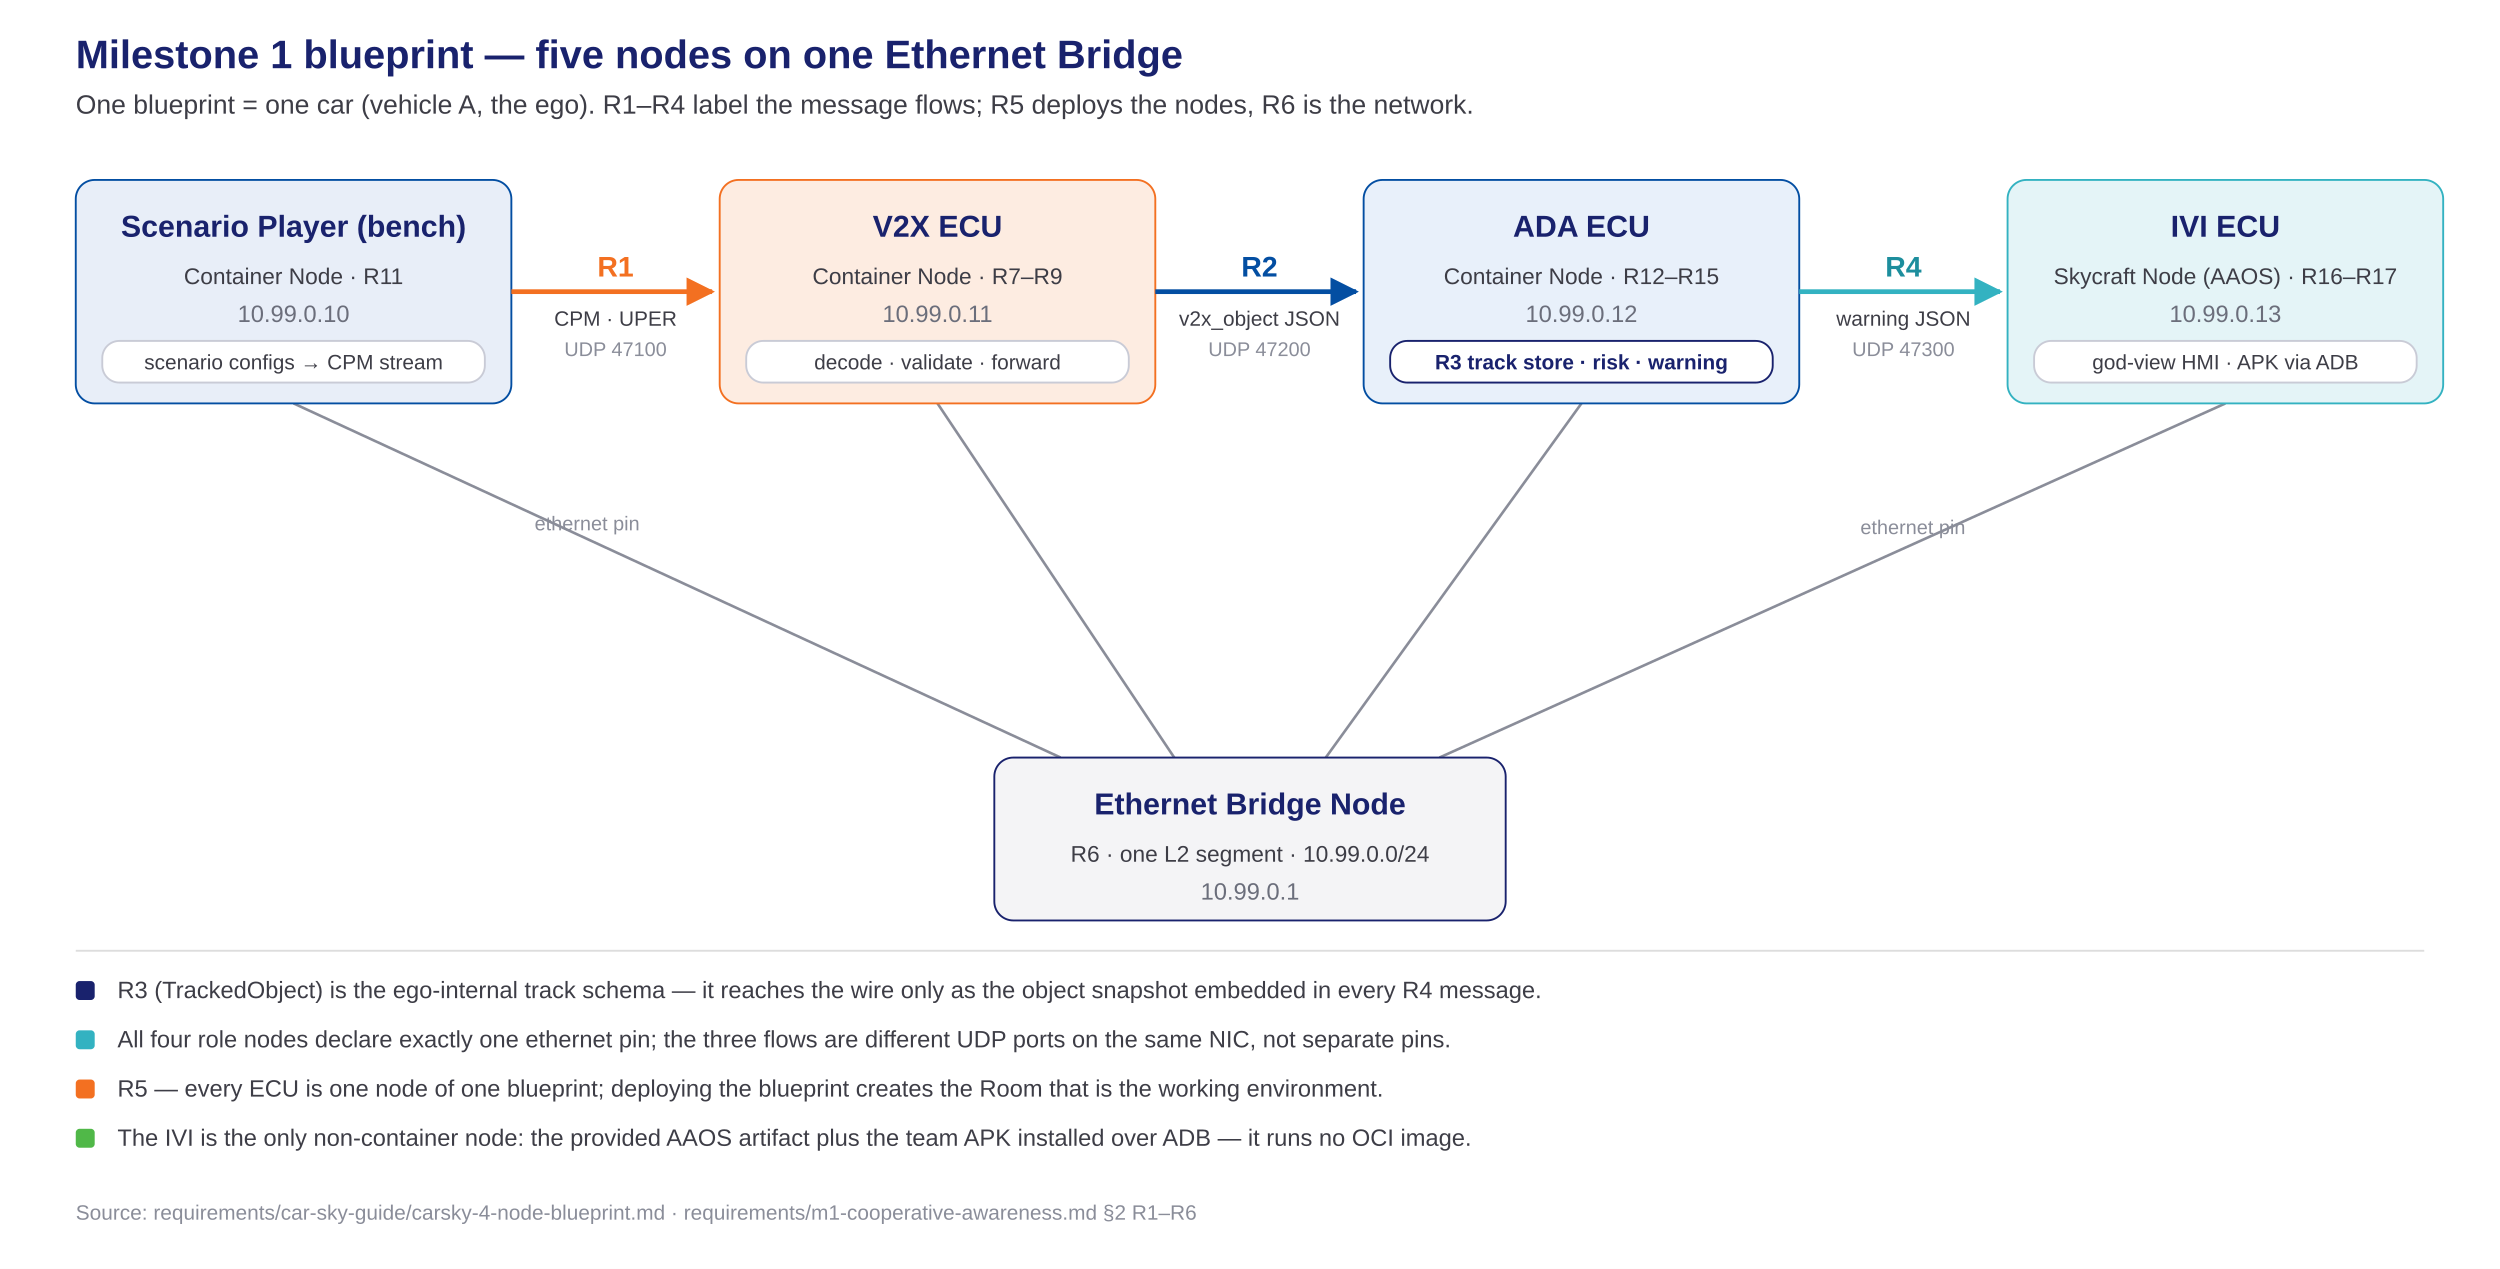
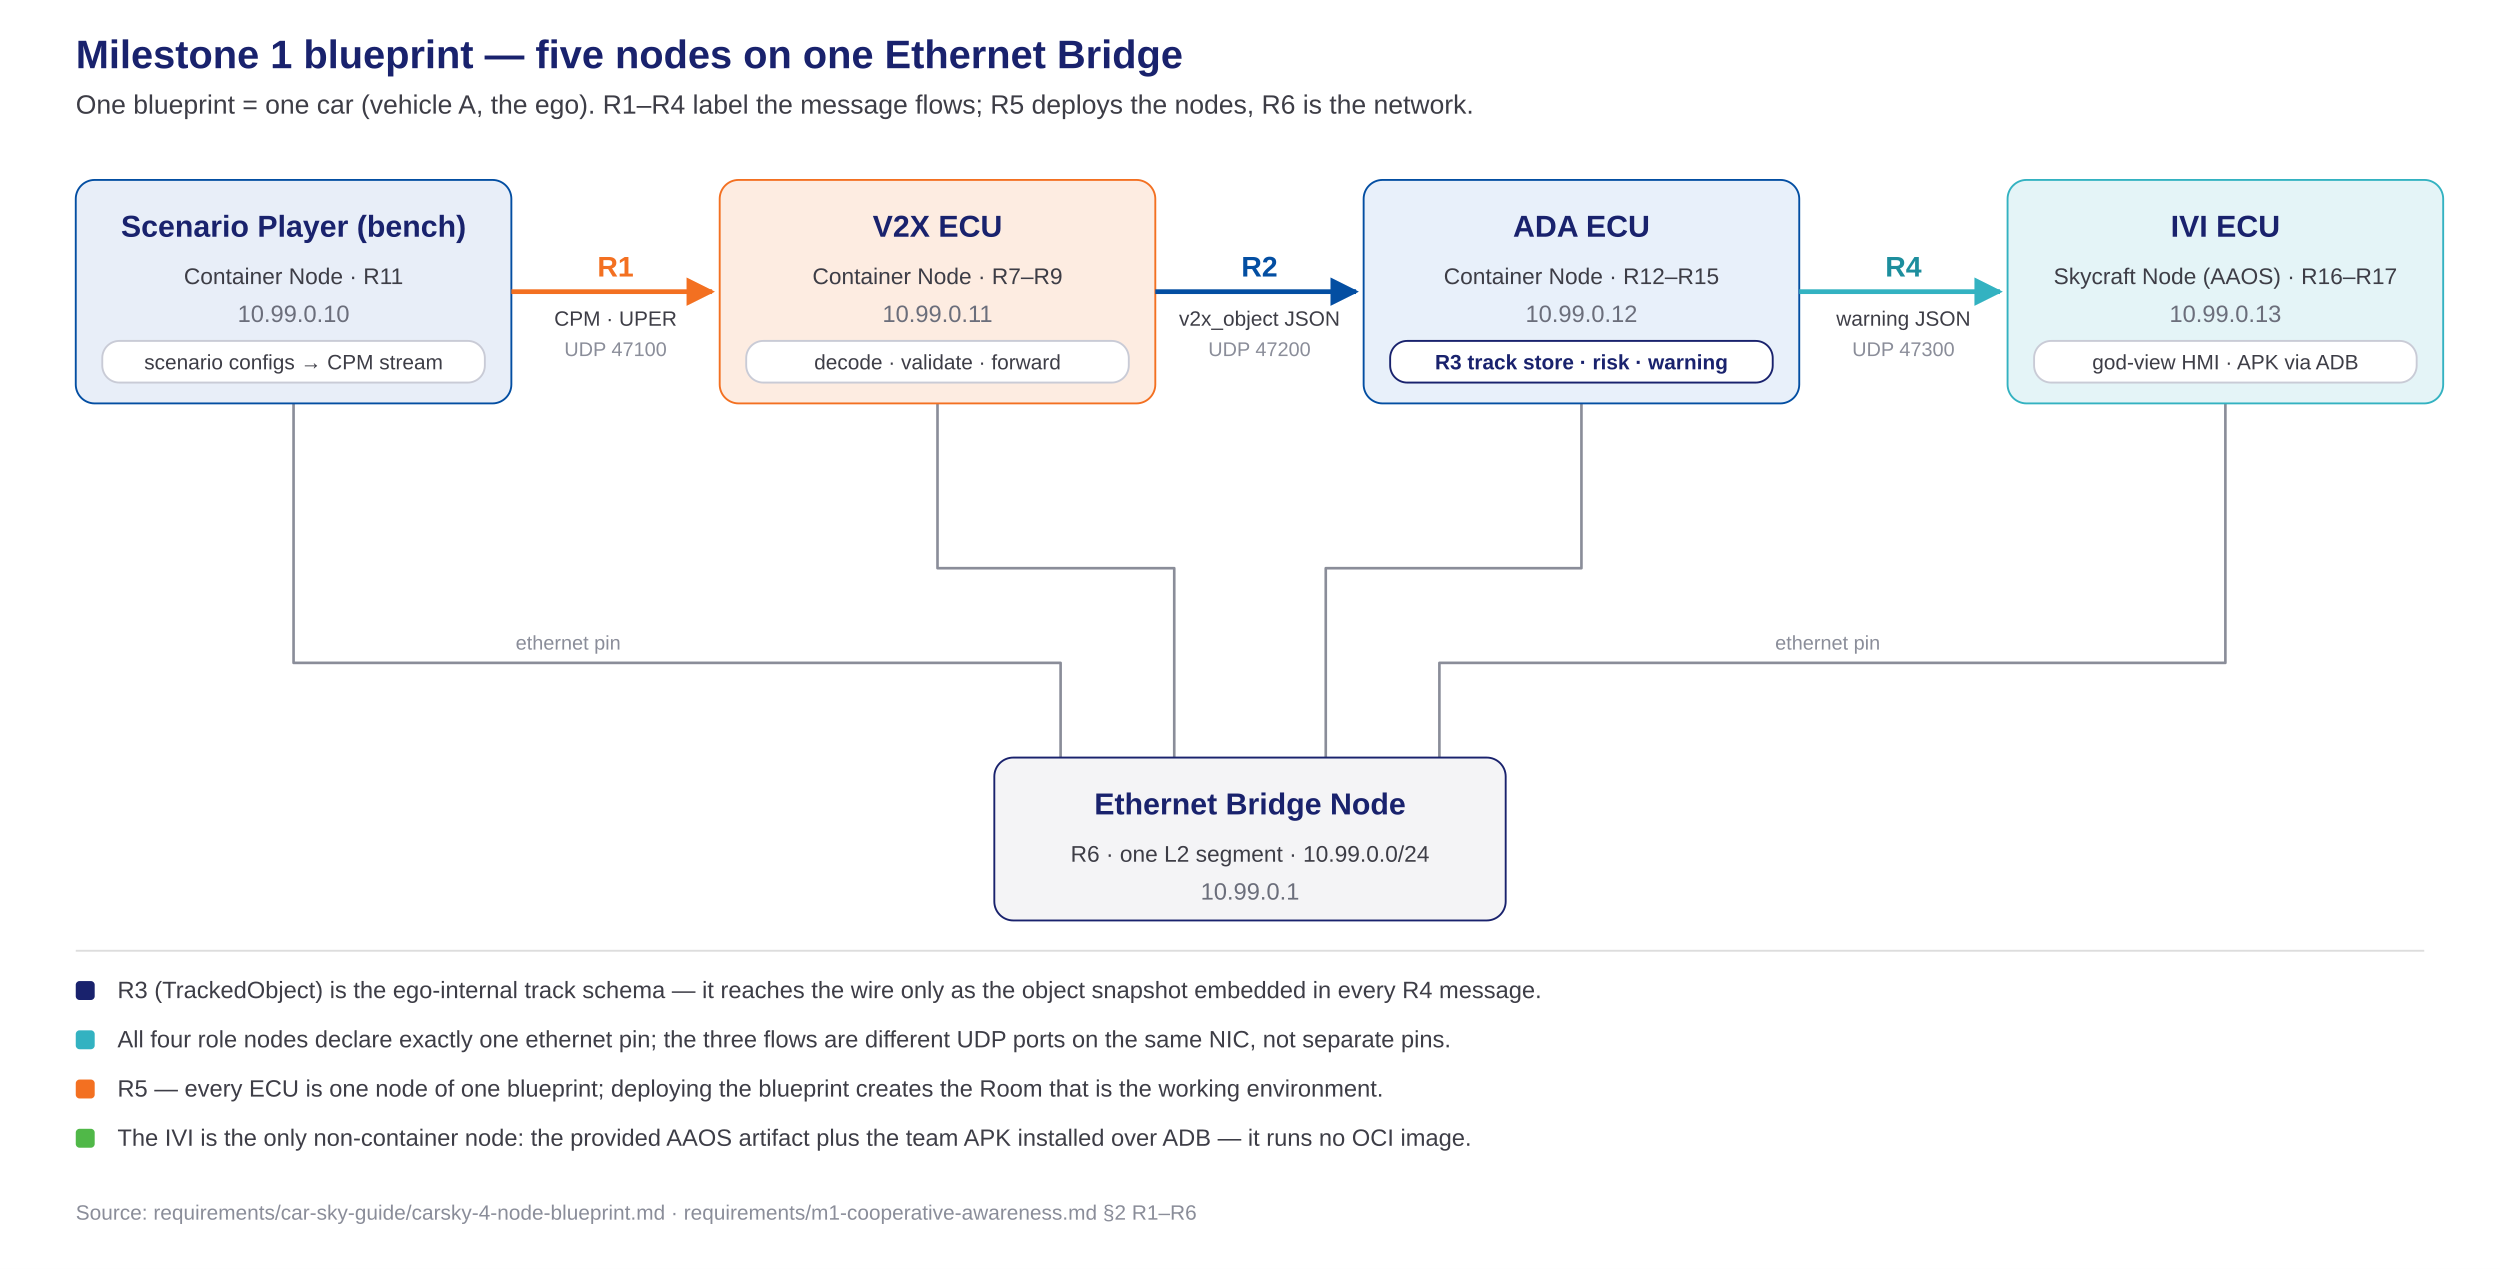
- <svg xmlns="http://www.w3.org/2000/svg" version="1.1" width="1320px" height="670px" viewBox="0 0 1320 670" font-family="Segoe UI, Arial, sans-serif" content="&lt;mxfile host=&quot;app.diagrams.net&quot;&gt;&#10;  &lt;diagram name=&quot;m1-blueprint-5-nodes&quot; id=&quot;m1-blueprint-5-nodes&quot;&gt;&#10;    &lt;mxGraphModel dx=&quot;1368&quot; dy=&quot;788&quot; grid=&quot;1&quot; gridSize=&quot;10&quot; guides=&quot;1&quot; tooltips=&quot;1&quot; connect=&quot;1&quot; arrows=&quot;1&quot; fold=&quot;1&quot; page=&quot;1&quot; pageScale=&quot;1&quot; pageWidth=&quot;1320&quot; pageHeight=&quot;670&quot; math=&quot;0&quot; shadow=&quot;0&quot;&gt;&#10;      &lt;root&gt;&#10;        &lt;mxCell id=&quot;0&quot; /&gt;&#10;        &lt;mxCell id=&quot;1&quot; parent=&quot;0&quot; /&gt;&#10;&#10;        &lt;mxCell id=&quot;title&quot; value=&quot;Milestone 1 blueprint — five nodes on one Ethernet Bridge&quot; style=&quot;text;html=1;align=left;fontSize=21;fontStyle=1;fontColor=#19226D;&quot; vertex=&quot;1&quot; parent=&quot;1&quot;&gt;&lt;mxGeometry x=&quot;40&quot; y=&quot;16&quot; width=&quot;800&quot; height=&quot;26&quot; as=&quot;geometry&quot; /&gt;&lt;/mxCell&gt;&#10;        &lt;mxCell id=&quot;subtitle&quot; value=&quot;One blueprint = one car (vehicle A, the ego). R1–R4 label the message flows; R5 deploys the nodes, R6 is the network.&quot; style=&quot;text;html=1;align=left;fontSize=14;fontColor=#3d3d46;&quot; vertex=&quot;1&quot; parent=&quot;1&quot;&gt;&lt;mxGeometry x=&quot;40&quot; y=&quot;44&quot; width=&quot;900&quot; height=&quot;20&quot; as=&quot;geometry&quot; /&gt;&lt;/mxCell&gt;&#10;&#10;        &lt;mxCell id=&quot;bench&quot; value=&quot;Scenario Player (bench)&quot; style=&quot;rounded=1;whiteSpace=wrap;html=1;fillColor=#e8eef8;strokeColor=#034EA2;fontColor=#19226D;fontSize=16;fontStyle=1;verticalAlign=top;spacingTop=12;&quot; vertex=&quot;1&quot; parent=&quot;1&quot;&gt;&lt;mxGeometry x=&quot;40&quot; y=&quot;95&quot; width=&quot;230&quot; height=&quot;118&quot; as=&quot;geometry&quot; /&gt;&lt;/mxCell&gt;&#10;        &lt;mxCell id=&quot;benchType&quot; value=&quot;Container Node · R11&quot; style=&quot;text;html=1;align=center;fontSize=12;fontColor=#3d3d46;&quot; vertex=&quot;1&quot; parent=&quot;1&quot;&gt;&lt;mxGeometry x=&quot;40&quot; y=&quot;138&quot; width=&quot;230&quot; height=&quot;18&quot; as=&quot;geometry&quot; /&gt;&lt;/mxCell&gt;&#10;        &lt;mxCell id=&quot;benchIp&quot; value=&quot;10.99.0.10&quot; style=&quot;text;html=1;align=center;fontSize=12.5;fontColor=#6b6e7b;&quot; vertex=&quot;1&quot; parent=&quot;1&quot;&gt;&lt;mxGeometry x=&quot;40&quot; y=&quot;158&quot; width=&quot;230&quot; height=&quot;18&quot; as=&quot;geometry&quot; /&gt;&lt;/mxCell&gt;&#10;        &lt;mxCell id=&quot;benchRole&quot; value=&quot;scenario configs → CPM stream&quot; style=&quot;rounded=1;arcSize=40;whiteSpace=wrap;html=1;fillColor=#ffffff;strokeColor=#c9cbd6;fontColor=#3d3d46;fontSize=11;&quot; vertex=&quot;1&quot; parent=&quot;1&quot;&gt;&lt;mxGeometry x=&quot;54&quot; y=&quot;180&quot; width=&quot;202&quot; height=&quot;22&quot; as=&quot;geometry&quot; /&gt;&lt;/mxCell&gt;&#10;&#10;        &lt;mxCell id=&quot;v2x&quot; value=&quot;V2X ECU&quot; style=&quot;rounded=1;whiteSpace=wrap;html=1;fillColor=#fdece1;strokeColor=#F37021;fontColor=#19226D;fontSize=16;fontStyle=1;verticalAlign=top;spacingTop=12;&quot; vertex=&quot;1&quot; parent=&quot;1&quot;&gt;&lt;mxGeometry x=&quot;380&quot; y=&quot;95&quot; width=&quot;230&quot; height=&quot;118&quot; as=&quot;geometry&quot; /&gt;&lt;/mxCell&gt;&#10;        &lt;mxCell id=&quot;v2xType&quot; value=&quot;Container Node · R7–R9&quot; style=&quot;text;html=1;align=center;fontSize=12;fontColor=#3d3d46;&quot; vertex=&quot;1&quot; parent=&quot;1&quot;&gt;&lt;mxGeometry x=&quot;380&quot; y=&quot;138&quot; width=&quot;230&quot; height=&quot;18&quot; as=&quot;geometry&quot; /&gt;&lt;/mxCell&gt;&#10;        &lt;mxCell id=&quot;v2xIp&quot; value=&quot;10.99.0.11&quot; style=&quot;text;html=1;align=center;fontSize=12.5;fontColor=#6b6e7b;&quot; vertex=&quot;1&quot; parent=&quot;1&quot;&gt;&lt;mxGeometry x=&quot;380&quot; y=&quot;158&quot; width=&quot;230&quot; height=&quot;18&quot; as=&quot;geometry&quot; /&gt;&lt;/mxCell&gt;&#10;        &lt;mxCell id=&quot;v2xRole&quot; value=&quot;decode · validate · forward&quot; style=&quot;rounded=1;arcSize=40;whiteSpace=wrap;html=1;fillColor=#ffffff;strokeColor=#c9cbd6;fontColor=#3d3d46;fontSize=11;&quot; vertex=&quot;1&quot; parent=&quot;1&quot;&gt;&lt;mxGeometry x=&quot;394&quot; y=&quot;180&quot; width=&quot;202&quot; height=&quot;22&quot; as=&quot;geometry&quot; /&gt;&lt;/mxCell&gt;&#10;&#10;        &lt;mxCell id=&quot;ada&quot; value=&quot;ADA ECU&quot; style=&quot;rounded=1;whiteSpace=wrap;html=1;fillColor=#e8f0fa;strokeColor=#034EA2;fontColor=#19226D;fontSize=16;fontStyle=1;verticalAlign=top;spacingTop=12;&quot; vertex=&quot;1&quot; parent=&quot;1&quot;&gt;&lt;mxGeometry x=&quot;720&quot; y=&quot;95&quot; width=&quot;230&quot; height=&quot;118&quot; as=&quot;geometry&quot; /&gt;&lt;/mxCell&gt;&#10;        &lt;mxCell id=&quot;adaType&quot; value=&quot;Container Node · R12–R15&quot; style=&quot;text;html=1;align=center;fontSize=12;fontColor=#3d3d46;&quot; vertex=&quot;1&quot; parent=&quot;1&quot;&gt;&lt;mxGeometry x=&quot;720&quot; y=&quot;138&quot; width=&quot;230&quot; height=&quot;18&quot; as=&quot;geometry&quot; /&gt;&lt;/mxCell&gt;&#10;        &lt;mxCell id=&quot;adaIp&quot; value=&quot;10.99.0.12&quot; style=&quot;text;html=1;align=center;fontSize=12.5;fontColor=#6b6e7b;&quot; vertex=&quot;1&quot; parent=&quot;1&quot;&gt;&lt;mxGeometry x=&quot;720&quot; y=&quot;158&quot; width=&quot;230&quot; height=&quot;18&quot; as=&quot;geometry&quot; /&gt;&lt;/mxCell&gt;&#10;        &lt;mxCell id=&quot;adaRole&quot; value=&quot;R3 track store · risk · warning&quot; style=&quot;rounded=1;arcSize=40;whiteSpace=wrap;html=1;fillColor=#ffffff;strokeColor=#19226D;fontColor=#19226D;fontSize=11;fontStyle=1;&quot; vertex=&quot;1&quot; parent=&quot;1&quot;&gt;&lt;mxGeometry x=&quot;734&quot; y=&quot;180&quot; width=&quot;202&quot; height=&quot;22&quot; as=&quot;geometry&quot; /&gt;&lt;/mxCell&gt;&#10;&#10;        &lt;mxCell id=&quot;ivi&quot; value=&quot;IVI ECU&quot; style=&quot;rounded=1;whiteSpace=wrap;html=1;fillColor=#e4f4f7;strokeColor=#33B2C1;fontColor=#19226D;fontSize=16;fontStyle=1;verticalAlign=top;spacingTop=12;&quot; vertex=&quot;1&quot; parent=&quot;1&quot;&gt;&lt;mxGeometry x=&quot;1060&quot; y=&quot;95&quot; width=&quot;230&quot; height=&quot;118&quot; as=&quot;geometry&quot; /&gt;&lt;/mxCell&gt;&#10;        &lt;mxCell id=&quot;iviType&quot; value=&quot;Skycraft Node (AAOS) · R16–R17&quot; style=&quot;text;html=1;align=center;fontSize=12;fontColor=#3d3d46;&quot; vertex=&quot;1&quot; parent=&quot;1&quot;&gt;&lt;mxGeometry x=&quot;1060&quot; y=&quot;138&quot; width=&quot;230&quot; height=&quot;18&quot; as=&quot;geometry&quot; /&gt;&lt;/mxCell&gt;&#10;        &lt;mxCell id=&quot;iviIp&quot; value=&quot;10.99.0.13&quot; style=&quot;text;html=1;align=center;fontSize=12.5;fontColor=#6b6e7b;&quot; vertex=&quot;1&quot; parent=&quot;1&quot;&gt;&lt;mxGeometry x=&quot;1060&quot; y=&quot;158&quot; width=&quot;230&quot; height=&quot;18&quot; as=&quot;geometry&quot; /&gt;&lt;/mxCell&gt;&#10;        &lt;mxCell id=&quot;iviRole&quot; value=&quot;god-view HMI · APK via ADB&quot; style=&quot;rounded=1;arcSize=40;whiteSpace=wrap;html=1;fillColor=#ffffff;strokeColor=#c9cbd6;fontColor=#3d3d46;fontSize=11;&quot; vertex=&quot;1&quot; parent=&quot;1&quot;&gt;&lt;mxGeometry x=&quot;1074&quot; y=&quot;180&quot; width=&quot;202&quot; height=&quot;22&quot; as=&quot;geometry&quot; /&gt;&lt;/mxCell&gt;&#10;&#10;        &lt;mxCell id=&quot;f1&quot; value=&quot;R1&quot; style=&quot;endArrow=classic;html=1;strokeColor=#F37021;strokeWidth=2.5;fontSize=15;fontStyle=1;fontColor=#F37021;verticalAlign=bottom;&quot; edge=&quot;1&quot; parent=&quot;1&quot; source=&quot;bench&quot; target=&quot;v2x&quot;&gt;&lt;mxGeometry relative=&quot;1&quot; as=&quot;geometry&quot; /&gt;&lt;/mxCell&gt;&#10;        &lt;mxCell id=&quot;f1a&quot; value=&quot;CPM · UPER&quot; style=&quot;text;html=1;align=center;fontSize=11;fontColor=#3d3d46;&quot; vertex=&quot;1&quot; parent=&quot;1&quot;&gt;&lt;mxGeometry x=&quot;270&quot; y=&quot;160&quot; width=&quot;110&quot; height=&quot;16&quot; as=&quot;geometry&quot; /&gt;&lt;/mxCell&gt;&#10;        &lt;mxCell id=&quot;f1b&quot; value=&quot;UDP 47100&quot; style=&quot;text;html=1;align=center;fontSize=10.5;fontColor=#8a8d99;&quot; vertex=&quot;1&quot; parent=&quot;1&quot;&gt;&lt;mxGeometry x=&quot;270&quot; y=&quot;176&quot; width=&quot;110&quot; height=&quot;16&quot; as=&quot;geometry&quot; /&gt;&lt;/mxCell&gt;&#10;&#10;        &lt;mxCell id=&quot;f2&quot; value=&quot;R2&quot; style=&quot;endArrow=classic;html=1;strokeColor=#034EA2;strokeWidth=2.5;fontSize=15;fontStyle=1;fontColor=#034EA2;verticalAlign=bottom;&quot; edge=&quot;1&quot; parent=&quot;1&quot; source=&quot;v2x&quot; target=&quot;ada&quot;&gt;&lt;mxGeometry relative=&quot;1&quot; as=&quot;geometry&quot; /&gt;&lt;/mxCell&gt;&#10;        &lt;mxCell id=&quot;f2a&quot; value=&quot;v2x_object JSON&quot; style=&quot;text;html=1;align=center;fontSize=11;fontColor=#3d3d46;&quot; vertex=&quot;1&quot; parent=&quot;1&quot;&gt;&lt;mxGeometry x=&quot;610&quot; y=&quot;160&quot; width=&quot;110&quot; height=&quot;16&quot; as=&quot;geometry&quot; /&gt;&lt;/mxCell&gt;&#10;        &lt;mxCell id=&quot;f2b&quot; value=&quot;UDP 47200&quot; style=&quot;text;html=1;align=center;fontSize=10.5;fontColor=#8a8d99;&quot; vertex=&quot;1&quot; parent=&quot;1&quot;&gt;&lt;mxGeometry x=&quot;610&quot; y=&quot;176&quot; width=&quot;110&quot; height=&quot;16&quot; as=&quot;geometry&quot; /&gt;&lt;/mxCell&gt;&#10;&#10;        &lt;mxCell id=&quot;f3&quot; value=&quot;R4&quot; style=&quot;endArrow=classic;html=1;strokeColor=#33B2C1;strokeWidth=2.5;fontSize=15;fontStyle=1;fontColor=#1d8e9d;verticalAlign=bottom;&quot; edge=&quot;1&quot; parent=&quot;1&quot; source=&quot;ada&quot; target=&quot;ivi&quot;&gt;&lt;mxGeometry relative=&quot;1&quot; as=&quot;geometry&quot; /&gt;&lt;/mxCell&gt;&#10;        &lt;mxCell id=&quot;f3a&quot; value=&quot;warning JSON&quot; style=&quot;text;html=1;align=center;fontSize=11;fontColor=#3d3d46;&quot; vertex=&quot;1&quot; parent=&quot;1&quot;&gt;&lt;mxGeometry x=&quot;950&quot; y=&quot;160&quot; width=&quot;110&quot; height=&quot;16&quot; as=&quot;geometry&quot; /&gt;&lt;/mxCell&gt;&#10;        &lt;mxCell id=&quot;f3b&quot; value=&quot;UDP 47300&quot; style=&quot;text;html=1;align=center;fontSize=10.5;fontColor=#8a8d99;&quot; vertex=&quot;1&quot; parent=&quot;1&quot;&gt;&lt;mxGeometry x=&quot;950&quot; y=&quot;176&quot; width=&quot;110&quot; height=&quot;16&quot; as=&quot;geometry&quot; /&gt;&lt;/mxCell&gt;&#10;&#10;        &lt;mxCell id=&quot;bridge&quot; value=&quot;Ethernet Bridge Node&quot; style=&quot;rounded=1;whiteSpace=wrap;html=1;fillColor=#f4f4f6;strokeColor=#19226D;fontColor=#19226D;fontSize=16;fontStyle=1;verticalAlign=top;spacingTop=12;&quot; vertex=&quot;1&quot; parent=&quot;1&quot;&gt;&lt;mxGeometry x=&quot;525&quot; y=&quot;400&quot; width=&quot;270&quot; height=&quot;86&quot; as=&quot;geometry&quot; /&gt;&lt;/mxCell&gt;&#10;        &lt;mxCell id=&quot;bridgeSub&quot; value=&quot;R6 · one L2 segment · 10.99.0.0/24&quot; style=&quot;text;html=1;align=center;fontSize=12;fontColor=#3d3d46;&quot; vertex=&quot;1&quot; parent=&quot;1&quot;&gt;&lt;mxGeometry x=&quot;525&quot; y=&quot;443&quot; width=&quot;270&quot; height=&quot;18&quot; as=&quot;geometry&quot; /&gt;&lt;/mxCell&gt;&#10;        &lt;mxCell id=&quot;bridgeIp&quot; value=&quot;10.99.0.1&quot; style=&quot;text;html=1;align=center;fontSize=12.5;fontColor=#6b6e7b;&quot; vertex=&quot;1&quot; parent=&quot;1&quot;&gt;&lt;mxGeometry x=&quot;525&quot; y=&quot;462&quot; width=&quot;270&quot; height=&quot;18&quot; as=&quot;geometry&quot; /&gt;&lt;/mxCell&gt;&#10;&#10;        &lt;mxCell id=&quot;p1&quot; value=&quot;ethernet pin&quot; style=&quot;endArrow=none;html=1;strokeColor=#8a8d99;strokeWidth=1.4;fontSize=10.5;fontColor=#8a8d99;&quot; edge=&quot;1&quot; parent=&quot;1&quot;&gt;&lt;mxGeometry relative=&quot;1&quot; as=&quot;geometry&quot;&gt;&lt;mxPoint x=&quot;155&quot; y=&quot;213&quot; as=&quot;sourcePoint&quot; /&gt;&lt;mxPoint x=&quot;560&quot; y=&quot;400&quot; as=&quot;targetPoint&quot; /&gt;&lt;/mxGeometry&gt;&lt;/mxCell&gt;&#10;        &lt;mxCell id=&quot;p2&quot; style=&quot;endArrow=none;html=1;strokeColor=#8a8d99;strokeWidth=1.4;&quot; edge=&quot;1&quot; parent=&quot;1&quot;&gt;&lt;mxGeometry relative=&quot;1&quot; as=&quot;geometry&quot;&gt;&lt;mxPoint x=&quot;495&quot; y=&quot;213&quot; as=&quot;sourcePoint&quot; /&gt;&lt;mxPoint x=&quot;620&quot; y=&quot;400&quot; as=&quot;targetPoint&quot; /&gt;&lt;/mxGeometry&gt;&lt;/mxCell&gt;&#10;        &lt;mxCell id=&quot;p3&quot; style=&quot;endArrow=none;html=1;strokeColor=#8a8d99;strokeWidth=1.4;&quot; edge=&quot;1&quot; parent=&quot;1&quot;&gt;&lt;mxGeometry relative=&quot;1&quot; as=&quot;geometry&quot;&gt;&lt;mxPoint x=&quot;835&quot; y=&quot;213&quot; as=&quot;sourcePoint&quot; /&gt;&lt;mxPoint x=&quot;700&quot; y=&quot;400&quot; as=&quot;targetPoint&quot; /&gt;&lt;/mxGeometry&gt;&lt;/mxCell&gt;&#10;        &lt;mxCell id=&quot;p4&quot; value=&quot;ethernet pin&quot; style=&quot;endArrow=none;html=1;strokeColor=#8a8d99;strokeWidth=1.4;fontSize=10.5;fontColor=#8a8d99;&quot; edge=&quot;1&quot; parent=&quot;1&quot;&gt;&lt;mxGeometry relative=&quot;1&quot; as=&quot;geometry&quot;&gt;&lt;mxPoint x=&quot;1175&quot; y=&quot;213&quot; as=&quot;sourcePoint&quot; /&gt;&lt;mxPoint x=&quot;760&quot; y=&quot;400&quot; as=&quot;targetPoint&quot; /&gt;&lt;/mxGeometry&gt;&lt;/mxCell&gt;&#10;&#10;        &lt;mxCell id=&quot;n1&quot; value=&quot;R3 (TrackedObject) is the ego-internal track schema — it reaches the wire only as the object snapshot embedded in every R4 message.&quot; style=&quot;text;html=1;align=left;fontSize=12.5;fontColor=#3d3d46;&quot; vertex=&quot;1&quot; parent=&quot;1&quot;&gt;&lt;mxGeometry x=&quot;62&quot; y=&quot;518&quot; width=&quot;1240&quot; height=&quot;18&quot; as=&quot;geometry&quot; /&gt;&lt;/mxCell&gt;&#10;        &lt;mxCell id=&quot;n2&quot; value=&quot;All four role nodes declare exactly one ethernet pin; the three flows are different UDP ports on the same NIC, not separate pins.&quot; style=&quot;text;html=1;align=left;fontSize=12.5;fontColor=#3d3d46;&quot; vertex=&quot;1&quot; parent=&quot;1&quot;&gt;&lt;mxGeometry x=&quot;62&quot; y=&quot;544&quot; width=&quot;1240&quot; height=&quot;18&quot; as=&quot;geometry&quot; /&gt;&lt;/mxCell&gt;&#10;        &lt;mxCell id=&quot;n3&quot; value=&quot;R5 — every ECU is one node of one blueprint; deploying the blueprint creates the Room that is the working environment.&quot; style=&quot;text;html=1;align=left;fontSize=12.5;fontColor=#3d3d46;&quot; vertex=&quot;1&quot; parent=&quot;1&quot;&gt;&lt;mxGeometry x=&quot;62&quot; y=&quot;570&quot; width=&quot;1240&quot; height=&quot;18&quot; as=&quot;geometry&quot; /&gt;&lt;/mxCell&gt;&#10;        &lt;mxCell id=&quot;n4&quot; value=&quot;The IVI is the only non-container node: the provided AAOS artifact plus the team APK installed over ADB — it runs no OCI image.&quot; style=&quot;text;html=1;align=left;fontSize=12.5;fontColor=#3d3d46;&quot; vertex=&quot;1&quot; parent=&quot;1&quot;&gt;&lt;mxGeometry x=&quot;62&quot; y=&quot;596&quot; width=&quot;1240&quot; height=&quot;18&quot; as=&quot;geometry&quot; /&gt;&lt;/mxCell&gt;&#10;        &lt;mxCell id=&quot;src&quot; value=&quot;Source: requirements/car-sky-guide/carsky-4-node-blueprint.md · requirements/m1-cooperative-awareness.md §2 R1–R6&quot; style=&quot;text;html=1;align=left;fontSize=11;fontColor=#8a8d99;&quot; vertex=&quot;1&quot; parent=&quot;1&quot;&gt;&lt;mxGeometry x=&quot;40&quot; y=&quot;632&quot; width=&quot;1000&quot; height=&quot;18&quot; as=&quot;geometry&quot; /&gt;&lt;/mxCell&gt;&#10;      &lt;/root&gt;&#10;    &lt;/mxGraphModel&gt;&#10;  &lt;/diagram&gt;&#10;&lt;/mxfile&gt;">
+ <svg xmlns="http://www.w3.org/2000/svg" version="1.1" width="1320px" height="670px" viewBox="0 0 1320 670" font-family="Segoe UI, Arial, sans-serif" content="&lt;mxfile host=&quot;app.diagrams.net&quot;&gt;&#10;  &lt;diagram name=&quot;m1-blueprint-5-nodes&quot; id=&quot;m1-blueprint-5-nodes&quot;&gt;&#10;    &lt;mxGraphModel dx=&quot;1368&quot; dy=&quot;788&quot; grid=&quot;1&quot; gridSize=&quot;10&quot; guides=&quot;1&quot; tooltips=&quot;1&quot; connect=&quot;1&quot; arrows=&quot;1&quot; fold=&quot;1&quot; page=&quot;1&quot; pageScale=&quot;1&quot; pageWidth=&quot;1320&quot; pageHeight=&quot;670&quot; math=&quot;0&quot; shadow=&quot;0&quot;&gt;&#10;      &lt;root&gt;&#10;        &lt;mxCell id=&quot;0&quot; /&gt;&#10;        &lt;mxCell id=&quot;1&quot; parent=&quot;0&quot; /&gt;&#10;&#10;        &lt;mxCell id=&quot;title&quot; value=&quot;Milestone 1 blueprint — five nodes on one Ethernet Bridge&quot; style=&quot;text;html=1;align=left;fontSize=21;fontStyle=1;fontColor=#19226D;&quot; vertex=&quot;1&quot; parent=&quot;1&quot;&gt;&lt;mxGeometry x=&quot;40&quot; y=&quot;16&quot; width=&quot;800&quot; height=&quot;26&quot; as=&quot;geometry&quot; /&gt;&lt;/mxCell&gt;&#10;        &lt;mxCell id=&quot;subtitle&quot; value=&quot;One blueprint = one car (vehicle A, the ego). R1–R4 label the message flows; R5 deploys the nodes, R6 is the network.&quot; style=&quot;text;html=1;align=left;fontSize=14;fontColor=#3d3d46;&quot; vertex=&quot;1&quot; parent=&quot;1&quot;&gt;&lt;mxGeometry x=&quot;40&quot; y=&quot;44&quot; width=&quot;900&quot; height=&quot;20&quot; as=&quot;geometry&quot; /&gt;&lt;/mxCell&gt;&#10;&#10;        &lt;mxCell id=&quot;bench&quot; value=&quot;Scenario Player (bench)&quot; style=&quot;rounded=1;whiteSpace=wrap;html=1;fillColor=#e8eef8;strokeColor=#034EA2;fontColor=#19226D;fontSize=16;fontStyle=1;verticalAlign=top;spacingTop=12;&quot; vertex=&quot;1&quot; parent=&quot;1&quot;&gt;&lt;mxGeometry x=&quot;40&quot; y=&quot;95&quot; width=&quot;230&quot; height=&quot;118&quot; as=&quot;geometry&quot; /&gt;&lt;/mxCell&gt;&#10;        &lt;mxCell id=&quot;benchType&quot; value=&quot;Container Node · R11&quot; style=&quot;text;html=1;align=center;fontSize=12;fontColor=#3d3d46;&quot; vertex=&quot;1&quot; parent=&quot;1&quot;&gt;&lt;mxGeometry x=&quot;40&quot; y=&quot;138&quot; width=&quot;230&quot; height=&quot;18&quot; as=&quot;geometry&quot; /&gt;&lt;/mxCell&gt;&#10;        &lt;mxCell id=&quot;benchIp&quot; value=&quot;10.99.0.10&quot; style=&quot;text;html=1;align=center;fontSize=12.5;fontColor=#6b6e7b;&quot; vertex=&quot;1&quot; parent=&quot;1&quot;&gt;&lt;mxGeometry x=&quot;40&quot; y=&quot;158&quot; width=&quot;230&quot; height=&quot;18&quot; as=&quot;geometry&quot; /&gt;&lt;/mxCell&gt;&#10;        &lt;mxCell id=&quot;benchRole&quot; value=&quot;scenario configs → CPM stream&quot; style=&quot;rounded=1;arcSize=40;whiteSpace=wrap;html=1;fillColor=#ffffff;strokeColor=#c9cbd6;fontColor=#3d3d46;fontSize=11;&quot; vertex=&quot;1&quot; parent=&quot;1&quot;&gt;&lt;mxGeometry x=&quot;54&quot; y=&quot;180&quot; width=&quot;202&quot; height=&quot;22&quot; as=&quot;geometry&quot; /&gt;&lt;/mxCell&gt;&#10;&#10;        &lt;mxCell id=&quot;v2x&quot; value=&quot;V2X ECU&quot; style=&quot;rounded=1;whiteSpace=wrap;html=1;fillColor=#fdece1;strokeColor=#F37021;fontColor=#19226D;fontSize=16;fontStyle=1;verticalAlign=top;spacingTop=12;&quot; vertex=&quot;1&quot; parent=&quot;1&quot;&gt;&lt;mxGeometry x=&quot;380&quot; y=&quot;95&quot; width=&quot;230&quot; height=&quot;118&quot; as=&quot;geometry&quot; /&gt;&lt;/mxCell&gt;&#10;        &lt;mxCell id=&quot;v2xType&quot; value=&quot;Container Node · R7–R9&quot; style=&quot;text;html=1;align=center;fontSize=12;fontColor=#3d3d46;&quot; vertex=&quot;1&quot; parent=&quot;1&quot;&gt;&lt;mxGeometry x=&quot;380&quot; y=&quot;138&quot; width=&quot;230&quot; height=&quot;18&quot; as=&quot;geometry&quot; /&gt;&lt;/mxCell&gt;&#10;        &lt;mxCell id=&quot;v2xIp&quot; value=&quot;10.99.0.11&quot; style=&quot;text;html=1;align=center;fontSize=12.5;fontColor=#6b6e7b;&quot; vertex=&quot;1&quot; parent=&quot;1&quot;&gt;&lt;mxGeometry x=&quot;380&quot; y=&quot;158&quot; width=&quot;230&quot; height=&quot;18&quot; as=&quot;geometry&quot; /&gt;&lt;/mxCell&gt;&#10;        &lt;mxCell id=&quot;v2xRole&quot; value=&quot;decode · validate · forward&quot; style=&quot;rounded=1;arcSize=40;whiteSpace=wrap;html=1;fillColor=#ffffff;strokeColor=#c9cbd6;fontColor=#3d3d46;fontSize=11;&quot; vertex=&quot;1&quot; parent=&quot;1&quot;&gt;&lt;mxGeometry x=&quot;394&quot; y=&quot;180&quot; width=&quot;202&quot; height=&quot;22&quot; as=&quot;geometry&quot; /&gt;&lt;/mxCell&gt;&#10;&#10;        &lt;mxCell id=&quot;ada&quot; value=&quot;ADA ECU&quot; style=&quot;rounded=1;whiteSpace=wrap;html=1;fillColor=#e8f0fa;strokeColor=#034EA2;fontColor=#19226D;fontSize=16;fontStyle=1;verticalAlign=top;spacingTop=12;&quot; vertex=&quot;1&quot; parent=&quot;1&quot;&gt;&lt;mxGeometry x=&quot;720&quot; y=&quot;95&quot; width=&quot;230&quot; height=&quot;118&quot; as=&quot;geometry&quot; /&gt;&lt;/mxCell&gt;&#10;        &lt;mxCell id=&quot;adaType&quot; value=&quot;Container Node · R12–R15&quot; style=&quot;text;html=1;align=center;fontSize=12;fontColor=#3d3d46;&quot; vertex=&quot;1&quot; parent=&quot;1&quot;&gt;&lt;mxGeometry x=&quot;720&quot; y=&quot;138&quot; width=&quot;230&quot; height=&quot;18&quot; as=&quot;geometry&quot; /&gt;&lt;/mxCell&gt;&#10;        &lt;mxCell id=&quot;adaIp&quot; value=&quot;10.99.0.12&quot; style=&quot;text;html=1;align=center;fontSize=12.5;fontColor=#6b6e7b;&quot; vertex=&quot;1&quot; parent=&quot;1&quot;&gt;&lt;mxGeometry x=&quot;720&quot; y=&quot;158&quot; width=&quot;230&quot; height=&quot;18&quot; as=&quot;geometry&quot; /&gt;&lt;/mxCell&gt;&#10;        &lt;mxCell id=&quot;adaRole&quot; value=&quot;R3 track store · risk · warning&quot; style=&quot;rounded=1;arcSize=40;whiteSpace=wrap;html=1;fillColor=#ffffff;strokeColor=#19226D;fontColor=#19226D;fontSize=11;fontStyle=1;&quot; vertex=&quot;1&quot; parent=&quot;1&quot;&gt;&lt;mxGeometry x=&quot;734&quot; y=&quot;180&quot; width=&quot;202&quot; height=&quot;22&quot; as=&quot;geometry&quot; /&gt;&lt;/mxCell&gt;&#10;&#10;        &lt;mxCell id=&quot;ivi&quot; value=&quot;IVI ECU&quot; style=&quot;rounded=1;whiteSpace=wrap;html=1;fillColor=#e4f4f7;strokeColor=#33B2C1;fontColor=#19226D;fontSize=16;fontStyle=1;verticalAlign=top;spacingTop=12;&quot; vertex=&quot;1&quot; parent=&quot;1&quot;&gt;&lt;mxGeometry x=&quot;1060&quot; y=&quot;95&quot; width=&quot;230&quot; height=&quot;118&quot; as=&quot;geometry&quot; /&gt;&lt;/mxCell&gt;&#10;        &lt;mxCell id=&quot;iviType&quot; value=&quot;Skycraft Node (AAOS) · R16–R17&quot; style=&quot;text;html=1;align=center;fontSize=12;fontColor=#3d3d46;&quot; vertex=&quot;1&quot; parent=&quot;1&quot;&gt;&lt;mxGeometry x=&quot;1060&quot; y=&quot;138&quot; width=&quot;230&quot; height=&quot;18&quot; as=&quot;geometry&quot; /&gt;&lt;/mxCell&gt;&#10;        &lt;mxCell id=&quot;iviIp&quot; value=&quot;10.99.0.13&quot; style=&quot;text;html=1;align=center;fontSize=12.5;fontColor=#6b6e7b;&quot; vertex=&quot;1&quot; parent=&quot;1&quot;&gt;&lt;mxGeometry x=&quot;1060&quot; y=&quot;158&quot; width=&quot;230&quot; height=&quot;18&quot; as=&quot;geometry&quot; /&gt;&lt;/mxCell&gt;&#10;        &lt;mxCell id=&quot;iviRole&quot; value=&quot;god-view HMI · APK via ADB&quot; style=&quot;rounded=1;arcSize=40;whiteSpace=wrap;html=1;fillColor=#ffffff;strokeColor=#c9cbd6;fontColor=#3d3d46;fontSize=11;&quot; vertex=&quot;1&quot; parent=&quot;1&quot;&gt;&lt;mxGeometry x=&quot;1074&quot; y=&quot;180&quot; width=&quot;202&quot; height=&quot;22&quot; as=&quot;geometry&quot; /&gt;&lt;/mxCell&gt;&#10;&#10;        &lt;mxCell id=&quot;f1&quot; value=&quot;R1&quot; style=&quot;endArrow=classic;html=1;strokeColor=#F37021;strokeWidth=2.5;fontSize=15;fontStyle=1;fontColor=#F37021;verticalAlign=bottom;&quot; edge=&quot;1&quot; parent=&quot;1&quot; source=&quot;bench&quot; target=&quot;v2x&quot;&gt;&lt;mxGeometry relative=&quot;1&quot; as=&quot;geometry&quot; /&gt;&lt;/mxCell&gt;&#10;        &lt;mxCell id=&quot;f1a&quot; value=&quot;CPM · UPER&quot; style=&quot;text;html=1;align=center;fontSize=11;fontColor=#3d3d46;&quot; vertex=&quot;1&quot; parent=&quot;1&quot;&gt;&lt;mxGeometry x=&quot;270&quot; y=&quot;160&quot; width=&quot;110&quot; height=&quot;16&quot; as=&quot;geometry&quot; /&gt;&lt;/mxCell&gt;&#10;        &lt;mxCell id=&quot;f1b&quot; value=&quot;UDP 47100&quot; style=&quot;text;html=1;align=center;fontSize=10.5;fontColor=#8a8d99;&quot; vertex=&quot;1&quot; parent=&quot;1&quot;&gt;&lt;mxGeometry x=&quot;270&quot; y=&quot;176&quot; width=&quot;110&quot; height=&quot;16&quot; as=&quot;geometry&quot; /&gt;&lt;/mxCell&gt;&#10;&#10;        &lt;mxCell id=&quot;f2&quot; value=&quot;R2&quot; style=&quot;endArrow=classic;html=1;strokeColor=#034EA2;strokeWidth=2.5;fontSize=15;fontStyle=1;fontColor=#034EA2;verticalAlign=bottom;&quot; edge=&quot;1&quot; parent=&quot;1&quot; source=&quot;v2x&quot; target=&quot;ada&quot;&gt;&lt;mxGeometry relative=&quot;1&quot; as=&quot;geometry&quot; /&gt;&lt;/mxCell&gt;&#10;        &lt;mxCell id=&quot;f2a&quot; value=&quot;v2x_object JSON&quot; style=&quot;text;html=1;align=center;fontSize=11;fontColor=#3d3d46;&quot; vertex=&quot;1&quot; parent=&quot;1&quot;&gt;&lt;mxGeometry x=&quot;610&quot; y=&quot;160&quot; width=&quot;110&quot; height=&quot;16&quot; as=&quot;geometry&quot; /&gt;&lt;/mxCell&gt;&#10;        &lt;mxCell id=&quot;f2b&quot; value=&quot;UDP 47200&quot; style=&quot;text;html=1;align=center;fontSize=10.5;fontColor=#8a8d99;&quot; vertex=&quot;1&quot; parent=&quot;1&quot;&gt;&lt;mxGeometry x=&quot;610&quot; y=&quot;176&quot; width=&quot;110&quot; height=&quot;16&quot; as=&quot;geometry&quot; /&gt;&lt;/mxCell&gt;&#10;&#10;        &lt;mxCell id=&quot;f3&quot; value=&quot;R4&quot; style=&quot;endArrow=classic;html=1;strokeColor=#33B2C1;strokeWidth=2.5;fontSize=15;fontStyle=1;fontColor=#1d8e9d;verticalAlign=bottom;&quot; edge=&quot;1&quot; parent=&quot;1&quot; source=&quot;ada&quot; target=&quot;ivi&quot;&gt;&lt;mxGeometry relative=&quot;1&quot; as=&quot;geometry&quot; /&gt;&lt;/mxCell&gt;&#10;        &lt;mxCell id=&quot;f3a&quot; value=&quot;warning JSON&quot; style=&quot;text;html=1;align=center;fontSize=11;fontColor=#3d3d46;&quot; vertex=&quot;1&quot; parent=&quot;1&quot;&gt;&lt;mxGeometry x=&quot;950&quot; y=&quot;160&quot; width=&quot;110&quot; height=&quot;16&quot; as=&quot;geometry&quot; /&gt;&lt;/mxCell&gt;&#10;        &lt;mxCell id=&quot;f3b&quot; value=&quot;UDP 47300&quot; style=&quot;text;html=1;align=center;fontSize=10.5;fontColor=#8a8d99;&quot; vertex=&quot;1&quot; parent=&quot;1&quot;&gt;&lt;mxGeometry x=&quot;950&quot; y=&quot;176&quot; width=&quot;110&quot; height=&quot;16&quot; as=&quot;geometry&quot; /&gt;&lt;/mxCell&gt;&#10;&#10;        &lt;mxCell id=&quot;bridge&quot; value=&quot;Ethernet Bridge Node&quot; style=&quot;rounded=1;whiteSpace=wrap;html=1;fillColor=#f4f4f6;strokeColor=#19226D;fontColor=#19226D;fontSize=16;fontStyle=1;verticalAlign=top;spacingTop=12;&quot; vertex=&quot;1&quot; parent=&quot;1&quot;&gt;&lt;mxGeometry x=&quot;525&quot; y=&quot;400&quot; width=&quot;270&quot; height=&quot;86&quot; as=&quot;geometry&quot; /&gt;&lt;/mxCell&gt;&#10;        &lt;mxCell id=&quot;bridgeSub&quot; value=&quot;R6 · one L2 segment · 10.99.0.0/24&quot; style=&quot;text;html=1;align=center;fontSize=12;fontColor=#3d3d46;&quot; vertex=&quot;1&quot; parent=&quot;1&quot;&gt;&lt;mxGeometry x=&quot;525&quot; y=&quot;443&quot; width=&quot;270&quot; height=&quot;18&quot; as=&quot;geometry&quot; /&gt;&lt;/mxCell&gt;&#10;        &lt;mxCell id=&quot;bridgeIp&quot; value=&quot;10.99.0.1&quot; style=&quot;text;html=1;align=center;fontSize=12.5;fontColor=#6b6e7b;&quot; vertex=&quot;1&quot; parent=&quot;1&quot;&gt;&lt;mxGeometry x=&quot;525&quot; y=&quot;462&quot; width=&quot;270&quot; height=&quot;18&quot; as=&quot;geometry&quot; /&gt;&lt;/mxCell&gt;&#10;&#10;        &lt;mxCell id=&quot;p1&quot; value=&quot;ethernet pin&quot; style=&quot;edgeStyle=orthogonalEdgeStyle;rounded=0;endArrow=none;html=1;strokeColor=#8a8d99;strokeWidth=1.4;fontSize=10.5;fontColor=#8a8d99;&quot; edge=&quot;1&quot; parent=&quot;1&quot;&gt;&lt;mxGeometry relative=&quot;1&quot; as=&quot;geometry&quot;&gt;&lt;mxPoint x=&quot;155&quot; y=&quot;213&quot; as=&quot;sourcePoint&quot; /&gt;&lt;mxPoint x=&quot;560&quot; y=&quot;400&quot; as=&quot;targetPoint&quot; /&gt;&lt;Array as=&quot;points&quot;&gt;&lt;mxPoint x=&quot;155&quot; y=&quot;350&quot; /&gt;&lt;mxPoint x=&quot;560&quot; y=&quot;350&quot; /&gt;&lt;/Array&gt;&lt;/mxGeometry&gt;&lt;/mxCell&gt;&#10;        &lt;mxCell id=&quot;p2&quot; style=&quot;edgeStyle=orthogonalEdgeStyle;rounded=0;endArrow=none;html=1;strokeColor=#8a8d99;strokeWidth=1.4;&quot; edge=&quot;1&quot; parent=&quot;1&quot;&gt;&lt;mxGeometry relative=&quot;1&quot; as=&quot;geometry&quot;&gt;&lt;mxPoint x=&quot;495&quot; y=&quot;213&quot; as=&quot;sourcePoint&quot; /&gt;&lt;mxPoint x=&quot;620&quot; y=&quot;400&quot; as=&quot;targetPoint&quot; /&gt;&lt;Array as=&quot;points&quot;&gt;&lt;mxPoint x=&quot;495&quot; y=&quot;300&quot; /&gt;&lt;mxPoint x=&quot;620&quot; y=&quot;300&quot; /&gt;&lt;/Array&gt;&lt;/mxGeometry&gt;&lt;/mxCell&gt;&#10;        &lt;mxCell id=&quot;p3&quot; style=&quot;edgeStyle=orthogonalEdgeStyle;rounded=0;endArrow=none;html=1;strokeColor=#8a8d99;strokeWidth=1.4;&quot; edge=&quot;1&quot; parent=&quot;1&quot;&gt;&lt;mxGeometry relative=&quot;1&quot; as=&quot;geometry&quot;&gt;&lt;mxPoint x=&quot;835&quot; y=&quot;213&quot; as=&quot;sourcePoint&quot; /&gt;&lt;mxPoint x=&quot;700&quot; y=&quot;400&quot; as=&quot;targetPoint&quot; /&gt;&lt;Array as=&quot;points&quot;&gt;&lt;mxPoint x=&quot;835&quot; y=&quot;300&quot; /&gt;&lt;mxPoint x=&quot;700&quot; y=&quot;300&quot; /&gt;&lt;/Array&gt;&lt;/mxGeometry&gt;&lt;/mxCell&gt;&#10;        &lt;mxCell id=&quot;p4&quot; value=&quot;ethernet pin&quot; style=&quot;edgeStyle=orthogonalEdgeStyle;rounded=0;endArrow=none;html=1;strokeColor=#8a8d99;strokeWidth=1.4;fontSize=10.5;fontColor=#8a8d99;&quot; edge=&quot;1&quot; parent=&quot;1&quot;&gt;&lt;mxGeometry relative=&quot;1&quot; as=&quot;geometry&quot;&gt;&lt;mxPoint x=&quot;1175&quot; y=&quot;213&quot; as=&quot;sourcePoint&quot; /&gt;&lt;mxPoint x=&quot;760&quot; y=&quot;400&quot; as=&quot;targetPoint&quot; /&gt;&lt;Array as=&quot;points&quot;&gt;&lt;mxPoint x=&quot;1175&quot; y=&quot;350&quot; /&gt;&lt;mxPoint x=&quot;760&quot; y=&quot;350&quot; /&gt;&lt;/Array&gt;&lt;/mxGeometry&gt;&lt;/mxCell&gt;&#10;&#10;        &lt;mxCell id=&quot;n1&quot; value=&quot;R3 (TrackedObject) is the ego-internal track schema — it reaches the wire only as the object snapshot embedded in every R4 message.&quot; style=&quot;text;html=1;align=left;fontSize=12.5;fontColor=#3d3d46;&quot; vertex=&quot;1&quot; parent=&quot;1&quot;&gt;&lt;mxGeometry x=&quot;62&quot; y=&quot;518&quot; width=&quot;1240&quot; height=&quot;18&quot; as=&quot;geometry&quot; /&gt;&lt;/mxCell&gt;&#10;        &lt;mxCell id=&quot;n2&quot; value=&quot;All four role nodes declare exactly one ethernet pin; the three flows are different UDP ports on the same NIC, not separate pins.&quot; style=&quot;text;html=1;align=left;fontSize=12.5;fontColor=#3d3d46;&quot; vertex=&quot;1&quot; parent=&quot;1&quot;&gt;&lt;mxGeometry x=&quot;62&quot; y=&quot;544&quot; width=&quot;1240&quot; height=&quot;18&quot; as=&quot;geometry&quot; /&gt;&lt;/mxCell&gt;&#10;        &lt;mxCell id=&quot;n3&quot; value=&quot;R5 — every ECU is one node of one blueprint; deploying the blueprint creates the Room that is the working environment.&quot; style=&quot;text;html=1;align=left;fontSize=12.5;fontColor=#3d3d46;&quot; vertex=&quot;1&quot; parent=&quot;1&quot;&gt;&lt;mxGeometry x=&quot;62&quot; y=&quot;570&quot; width=&quot;1240&quot; height=&quot;18&quot; as=&quot;geometry&quot; /&gt;&lt;/mxCell&gt;&#10;        &lt;mxCell id=&quot;n4&quot; value=&quot;The IVI is the only non-container node: the provided AAOS artifact plus the team APK installed over ADB — it runs no OCI image.&quot; style=&quot;text;html=1;align=left;fontSize=12.5;fontColor=#3d3d46;&quot; vertex=&quot;1&quot; parent=&quot;1&quot;&gt;&lt;mxGeometry x=&quot;62&quot; y=&quot;596&quot; width=&quot;1240&quot; height=&quot;18&quot; as=&quot;geometry&quot; /&gt;&lt;/mxCell&gt;&#10;        &lt;mxCell id=&quot;src&quot; value=&quot;Source: requirements/car-sky-guide/carsky-4-node-blueprint.md · requirements/m1-cooperative-awareness.md §2 R1–R6&quot; style=&quot;text;html=1;align=left;fontSize=11;fontColor=#8a8d99;&quot; vertex=&quot;1&quot; parent=&quot;1&quot;&gt;&lt;mxGeometry x=&quot;40&quot; y=&quot;632&quot; width=&quot;1000&quot; height=&quot;18&quot; as=&quot;geometry&quot; /&gt;&lt;/mxCell&gt;&#10;      &lt;/root&gt;&#10;    &lt;/mxGraphModel&gt;&#10;  &lt;/diagram&gt;&#10;&lt;/mxfile&gt;">
  <defs>
    <marker id="aO" viewBox="0 0 10 10" refX="9" refY="5" markerWidth="6" markerHeight="6" orient="auto-start-reverse">
      <path d="M0,0 L10,5 L0,10 z" fill="#F37021" />
    </marker>
    <marker id="aB" viewBox="0 0 10 10" refX="9" refY="5" markerWidth="6" markerHeight="6" orient="auto-start-reverse">
      <path d="M0,0 L10,5 L0,10 z" fill="#034EA2" />
    </marker>
    <marker id="aT" viewBox="0 0 10 10" refX="9" refY="5" markerWidth="6" markerHeight="6" orient="auto-start-reverse">
      <path d="M0,0 L10,5 L0,10 z" fill="#33B2C1" />
    </marker>
  </defs>
  <rect width="1320" height="670" fill="#ffffff" />
  <text x="40" y="36" font-size="21" font-weight="700" fill="#19226D">Milestone 1 blueprint — five nodes on one Ethernet Bridge</text>
  <text x="40" y="60" font-size="14" fill="#3d3d46">One blueprint = one car (vehicle A, the ego). R1–R4 label the message flows; R5 deploys the nodes, R6 is the network.</text>
-   <g stroke="#8a8d99" stroke-width="1.4">
-     <line x1="155" y1="213" x2="560" y2="400" />
-     <line x1="495" y1="213" x2="620" y2="400" />
-     <line x1="835" y1="213" x2="700" y2="400" />
-     <line x1="1175" y1="213" x2="760" y2="400" />
+   <g stroke="#8a8d99" stroke-width="1.4" fill="none" stroke-linejoin="round">
+     <path d="M155,213 V350 H560 V400" />
+     <path d="M495,213 V300 H620 V400" />
+     <path d="M835,213 V300 H700 V400" />
+     <path d="M1175,213 V350 H760 V400" />
  </g>
-   <text x="310" y="280" font-size="10.5" fill="#8a8d99" text-anchor="middle">ethernet pin</text>
-   <text x="1010" y="282" font-size="10.5" fill="#8a8d99" text-anchor="middle">ethernet pin</text>
+   <text x="300" y="343" font-size="10.5" fill="#8a8d99" text-anchor="middle">ethernet pin</text>
+   <text x="965" y="343" font-size="10.5" fill="#8a8d99" text-anchor="middle">ethernet pin</text>
  <rect x="40" y="95" width="230" height="118" rx="10" fill="#e8eef8" stroke="#034EA2" />
  <text x="155" y="125" font-size="16" font-weight="700" fill="#19226D" text-anchor="middle">Scenario Player (bench)</text>
  <text x="155" y="150" font-size="12" fill="#3d3d46" text-anchor="middle">Container Node · R11</text>
  <text x="155" y="170" font-size="12.5" fill="#6b6e7b" text-anchor="middle">10.99.0.10</text>
  <rect x="54" y="180" width="202" height="22" rx="9" fill="#ffffff" stroke="#c9cbd6" />
  <text x="155" y="195" font-size="11" fill="#3d3d46" text-anchor="middle">scenario configs → CPM stream</text>
  <rect x="380" y="95" width="230" height="118" rx="10" fill="#fdece1" stroke="#F37021" />
  <text x="495" y="125" font-size="16" font-weight="700" fill="#19226D" text-anchor="middle">V2X ECU</text>
  <text x="495" y="150" font-size="12" fill="#3d3d46" text-anchor="middle">Container Node · R7–R9</text>
  <text x="495" y="170" font-size="12.5" fill="#6b6e7b" text-anchor="middle">10.99.0.11</text>
  <rect x="394" y="180" width="202" height="22" rx="9" fill="#ffffff" stroke="#c9cbd6" />
  <text x="495" y="195" font-size="11" fill="#3d3d46" text-anchor="middle">decode · validate · forward</text>
  <rect x="720" y="95" width="230" height="118" rx="10" fill="#e8f0fa" stroke="#034EA2" />
  <text x="835" y="125" font-size="16" font-weight="700" fill="#19226D" text-anchor="middle">ADA ECU</text>
  <text x="835" y="150" font-size="12" fill="#3d3d46" text-anchor="middle">Container Node · R12–R15</text>
  <text x="835" y="170" font-size="12.5" fill="#6b6e7b" text-anchor="middle">10.99.0.12</text>
  <rect x="734" y="180" width="202" height="22" rx="9" fill="#ffffff" stroke="#19226D" />
  <text x="835" y="195" font-size="11" font-weight="700" fill="#19226D" text-anchor="middle">R3 track store · risk · warning</text>
  <rect x="1060" y="95" width="230" height="118" rx="10" fill="#e4f4f7" stroke="#33B2C1" />
  <text x="1175" y="125" font-size="16" font-weight="700" fill="#19226D" text-anchor="middle">IVI ECU</text>
  <text x="1175" y="150" font-size="12" fill="#3d3d46" text-anchor="middle">Skycraft Node (AAOS) · R16–R17</text>
  <text x="1175" y="170" font-size="12.5" fill="#6b6e7b" text-anchor="middle">10.99.0.13</text>
  <rect x="1074" y="180" width="202" height="22" rx="9" fill="#ffffff" stroke="#c9cbd6" />
  <text x="1175" y="195" font-size="11" fill="#3d3d46" text-anchor="middle">god-view HMI · APK via ADB</text>
  <line x1="270" y1="154" x2="376" y2="154" stroke="#F37021" stroke-width="2.5" marker-end="url(#aO)" />
  <text x="325" y="146" font-size="15" font-weight="700" fill="#F37021" text-anchor="middle">R1</text>
  <text x="325" y="172" font-size="11" fill="#3d3d46" text-anchor="middle">CPM · UPER</text>
  <text x="325" y="188" font-size="10.5" fill="#8a8d99" text-anchor="middle">UDP 47100</text>
  <line x1="610" y1="154" x2="716" y2="154" stroke="#034EA2" stroke-width="2.5" marker-end="url(#aB)" />
  <text x="665" y="146" font-size="15" font-weight="700" fill="#034EA2" text-anchor="middle">R2</text>
  <text x="665" y="172" font-size="11" fill="#3d3d46" text-anchor="middle">v2x_object JSON</text>
  <text x="665" y="188" font-size="10.5" fill="#8a8d99" text-anchor="middle">UDP 47200</text>
  <line x1="950" y1="154" x2="1056" y2="154" stroke="#33B2C1" stroke-width="2.5" marker-end="url(#aT)" />
  <text x="1005" y="146" font-size="15" font-weight="700" fill="#1d8e9d" text-anchor="middle">R4</text>
  <text x="1005" y="172" font-size="11" fill="#3d3d46" text-anchor="middle">warning JSON</text>
  <text x="1005" y="188" font-size="10.5" fill="#8a8d99" text-anchor="middle">UDP 47300</text>
  <rect x="525" y="400" width="270" height="86" rx="10" fill="#f4f4f6" stroke="#19226D" />
  <text x="660" y="430" font-size="16" font-weight="700" fill="#19226D" text-anchor="middle">Ethernet Bridge Node</text>
  <text x="660" y="455" font-size="12" fill="#3d3d46" text-anchor="middle">R6 · one L2 segment · 10.99.0.0/24</text>
  <text x="660" y="475" font-size="12.5" fill="#6b6e7b" text-anchor="middle">10.99.0.1</text>
  <line x1="40" y1="502" x2="1280" y2="502" stroke="#dddddd" />
  <rect x="40" y="518" width="10" height="10" rx="2" fill="#19226D" />
  <text x="62" y="527" font-size="12.5" fill="#3d3d46">R3 (TrackedObject) is the ego-internal track schema — it reaches the wire only as the object snapshot embedded in every R4 message.</text>
  <rect x="40" y="544" width="10" height="10" rx="2" fill="#33B2C1" />
  <text x="62" y="553" font-size="12.5" fill="#3d3d46">All four role nodes declare exactly one ethernet pin; the three flows are different UDP ports on the same NIC, not separate pins.</text>
  <rect x="40" y="570" width="10" height="10" rx="2" fill="#F37021" />
  <text x="62" y="579" font-size="12.5" fill="#3d3d46">R5 — every ECU is one node of one blueprint; deploying the blueprint creates the Room that is the working environment.</text>
  <rect x="40" y="596" width="10" height="10" rx="2" fill="#50B848" />
  <text x="62" y="605" font-size="12.5" fill="#3d3d46">The IVI is the only non-container node: the provided AAOS artifact plus the team APK installed over ADB — it runs no OCI image.</text>
  <text x="40" y="644" font-size="11" fill="#8a8d99">Source: requirements/car-sky-guide/carsky-4-node-blueprint.md · requirements/m1-cooperative-awareness.md §2 R1–R6</text>
</svg>
